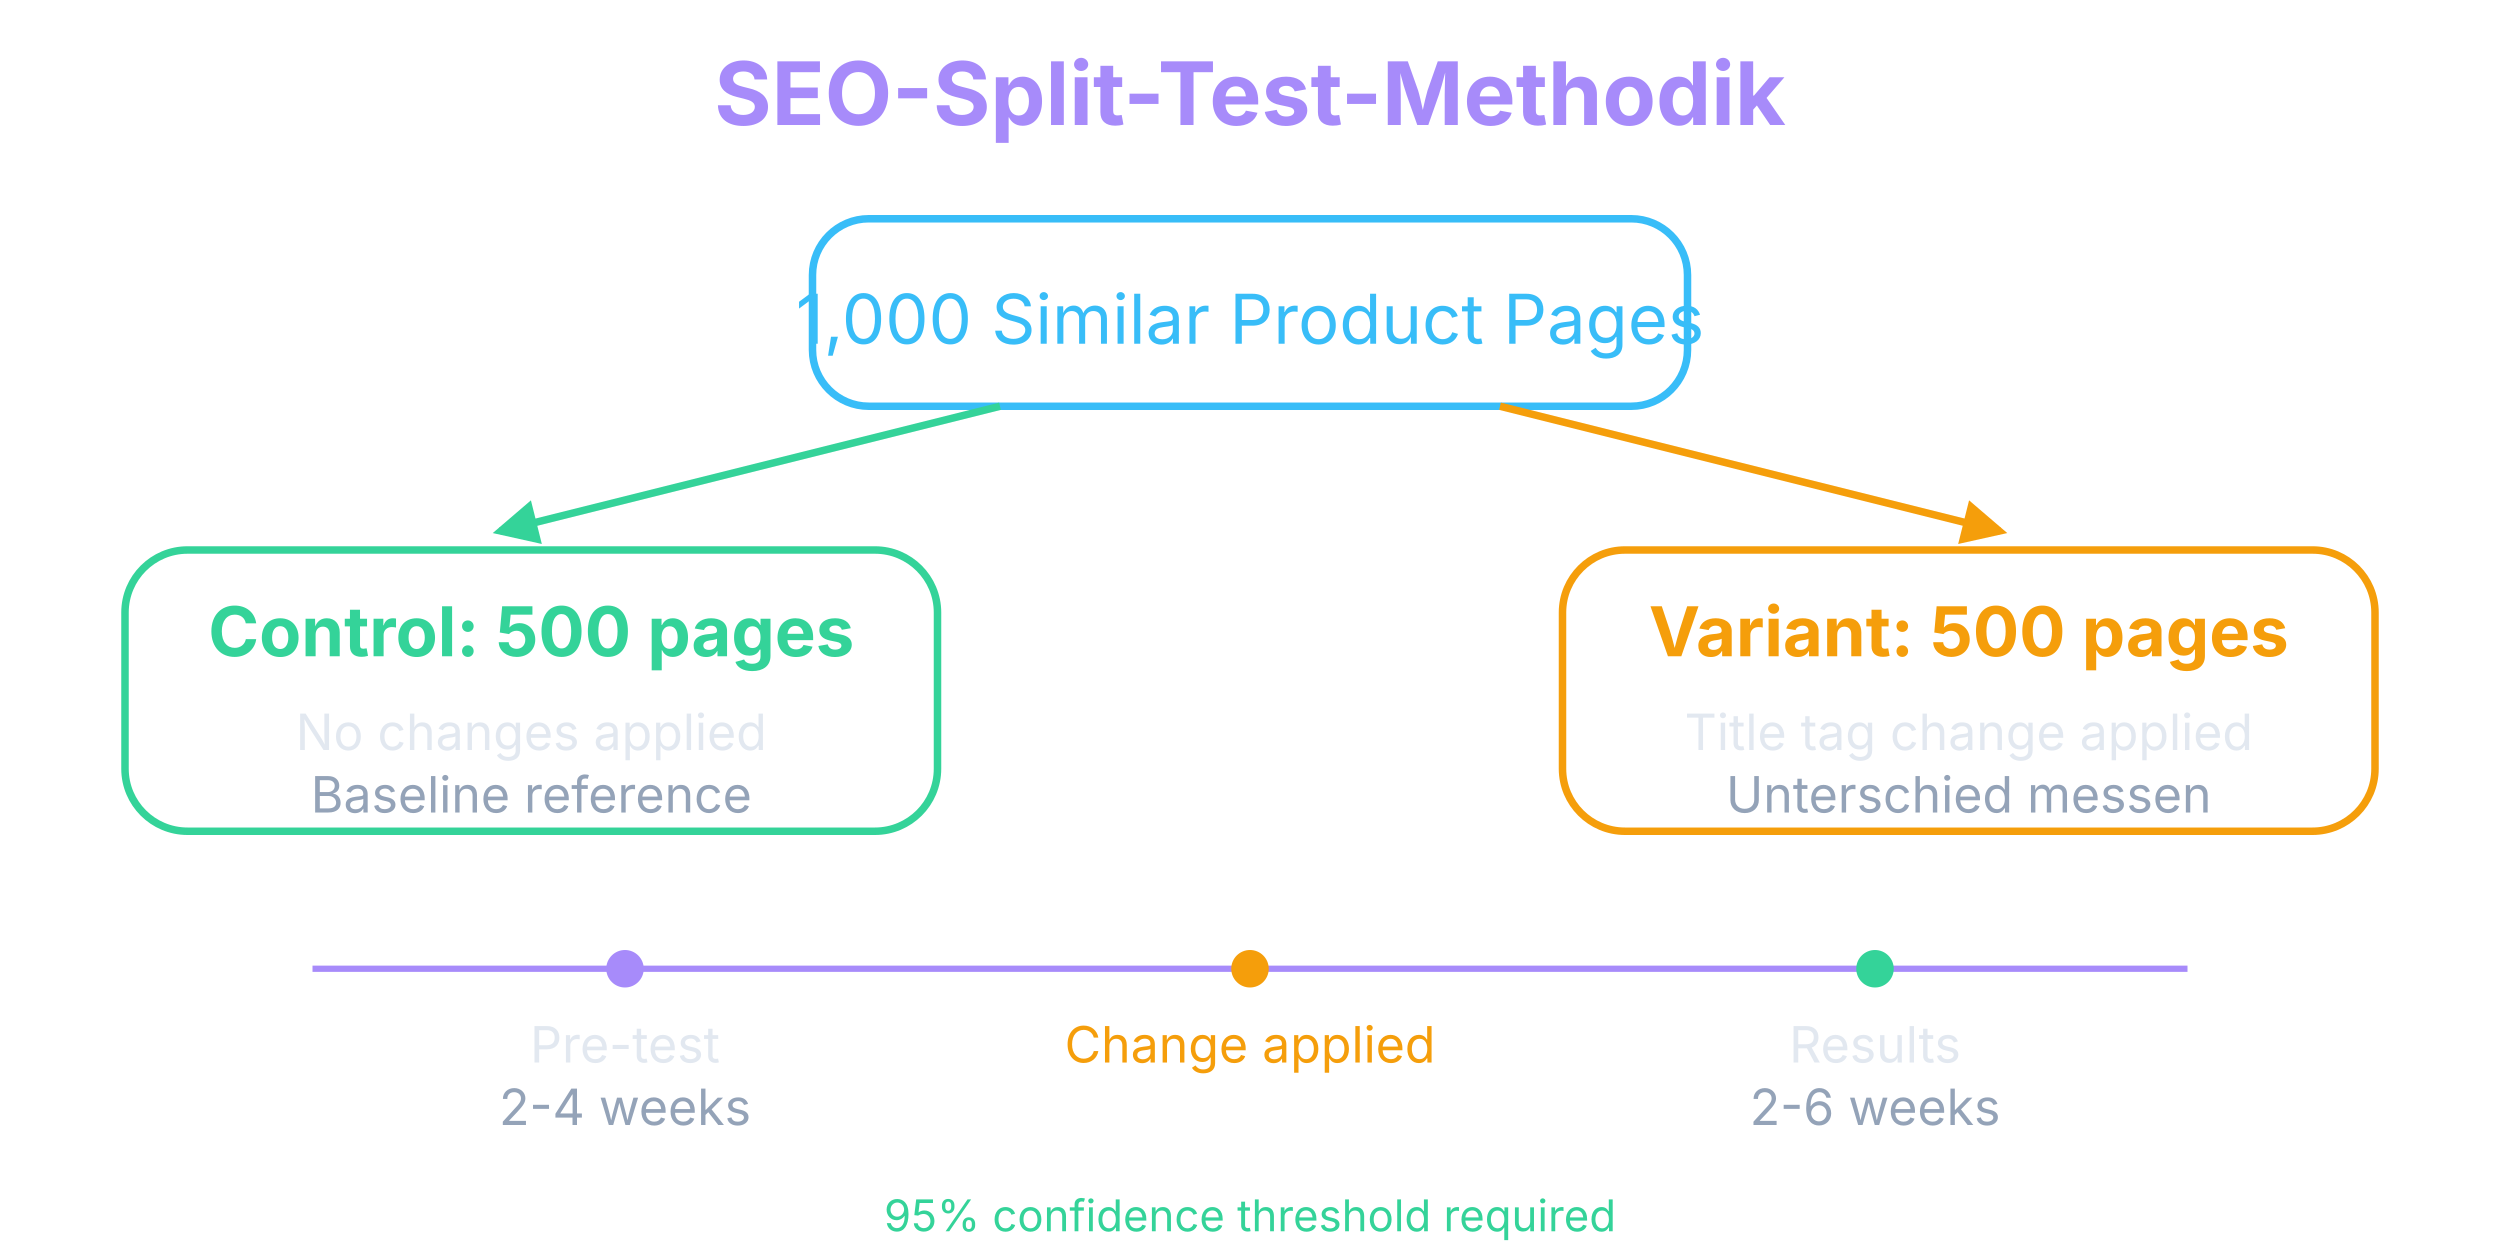
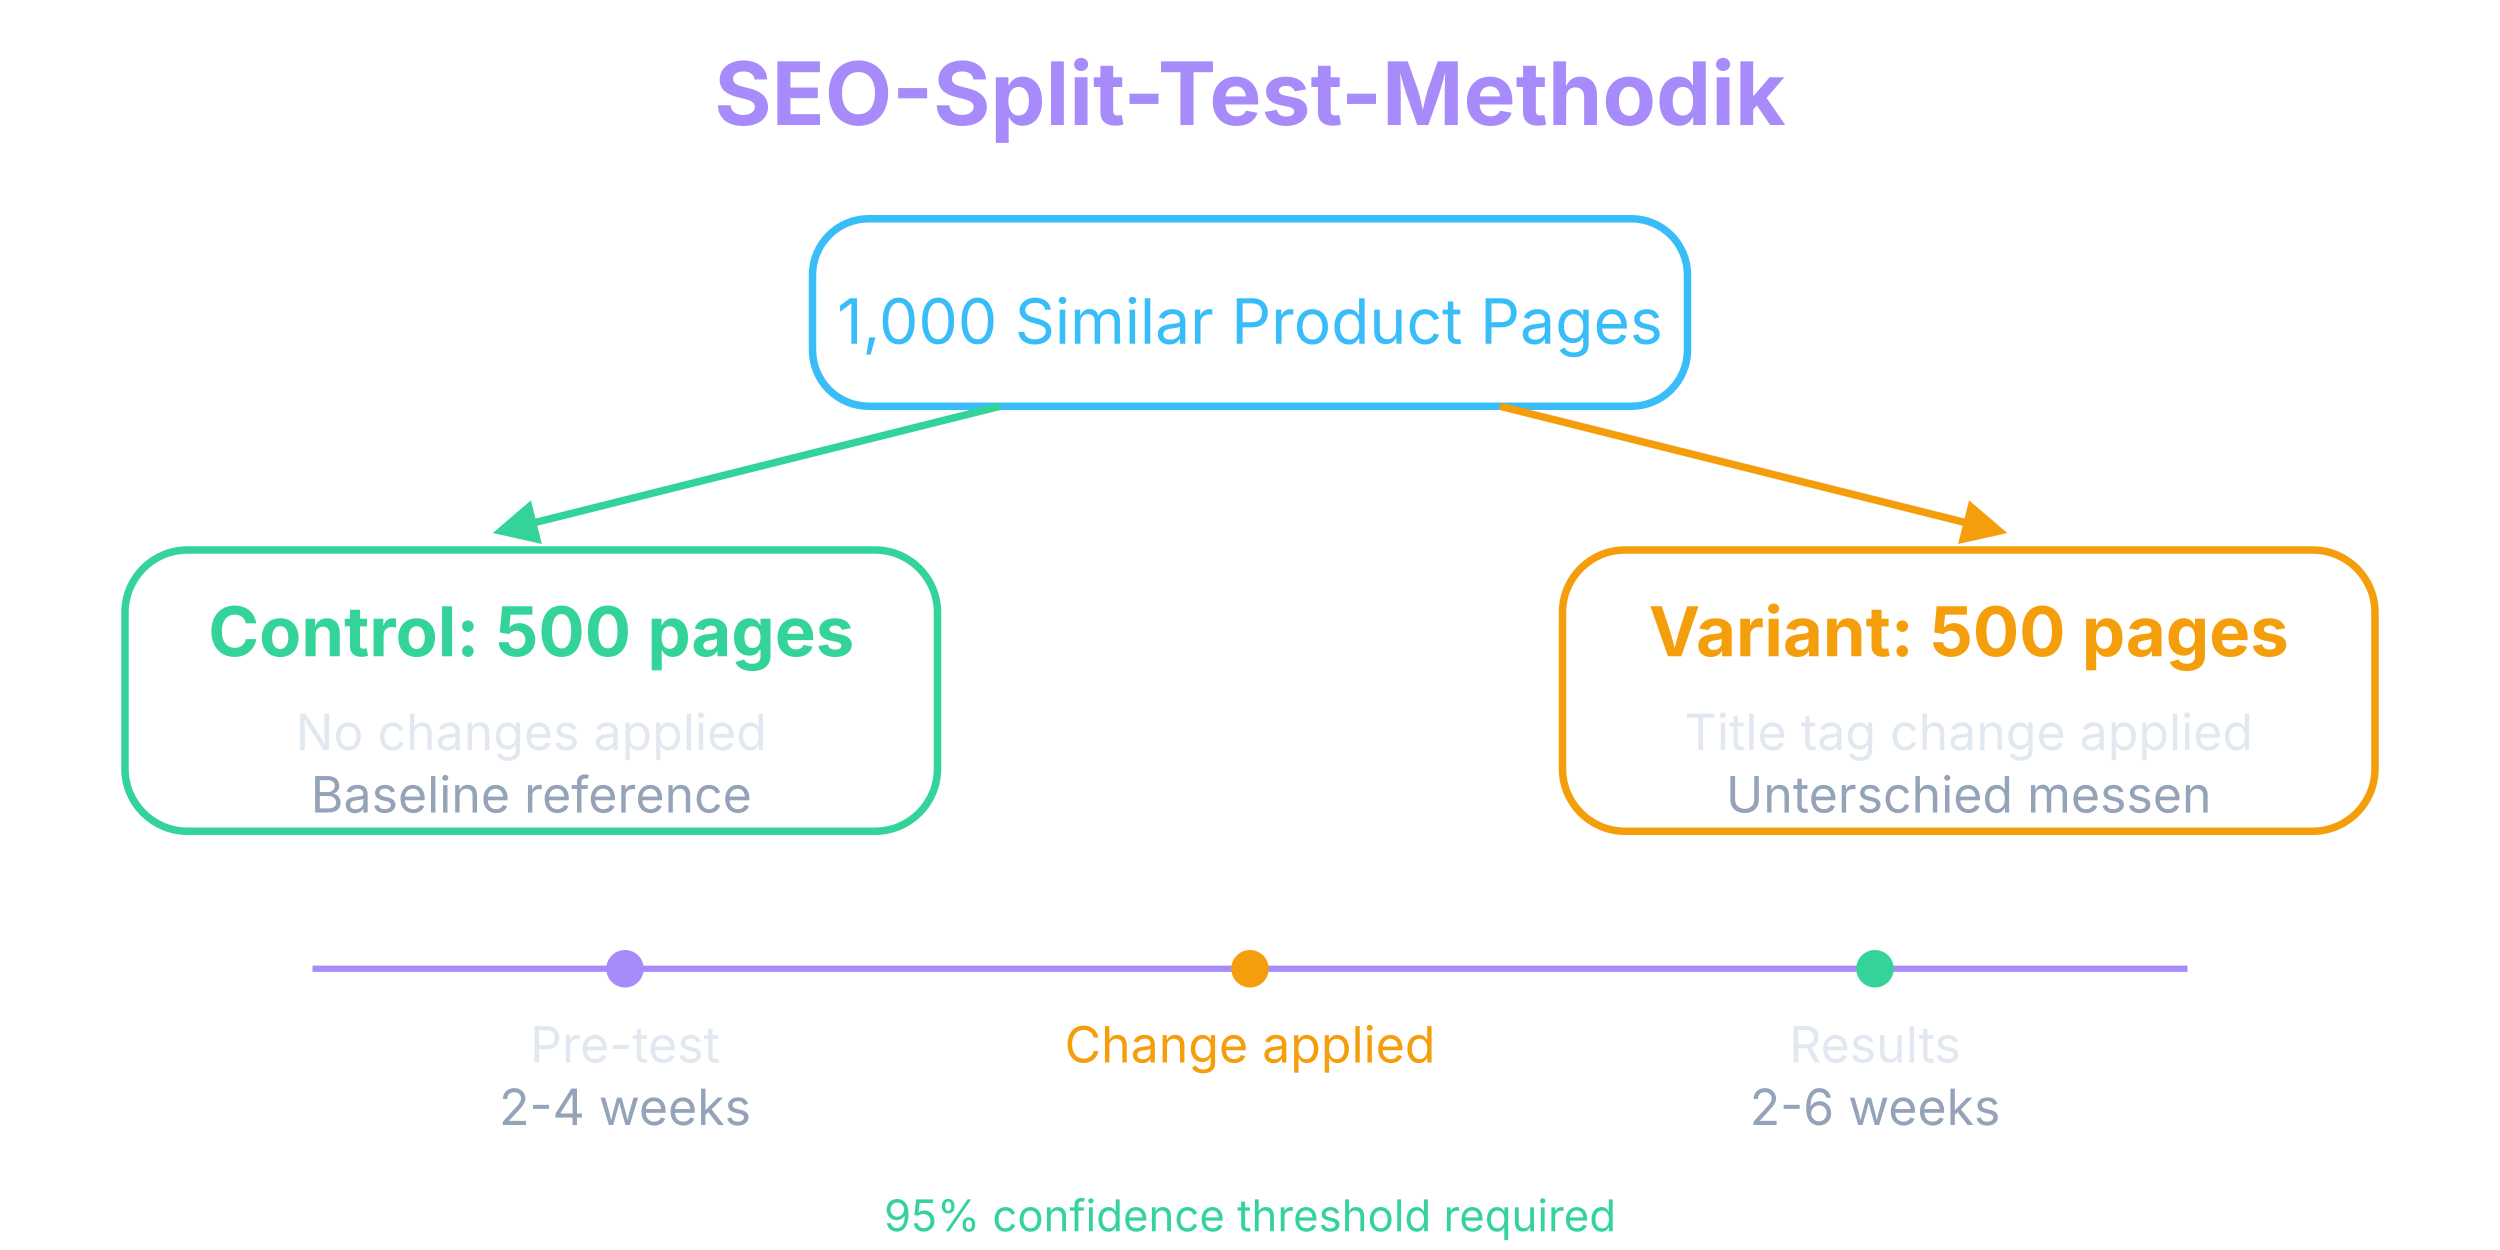
<svg xmlns="http://www.w3.org/2000/svg" viewBox="0 0 400 200" fill="none">
  <text x="200" y="20" text-anchor="middle" font-family="Inter, -apple-system, BlinkMacSystemFont, 'Segoe UI', Roboto, sans-serif" font-size="14" font-weight="bold" fill="#a78bfa">SEO-Split-Test-Methodik</text>
  <rect x="130" y="35" width="140" height="30" rx="9" stroke="#38bdf8" stroke-width="1.2" />
-   <text x="200" y="55" text-anchor="middle" font-family="Inter, -apple-system, BlinkMacSystemFont, 'Segoe UI', Roboto, sans-serif" font-size="11" fill="#38bdf8">1,000 Similar Product Pages</text>
+   <text x="200" y="55" text-anchor="middle" font-family="Inter, -apple-system, BlinkMacSystemFont, 'Segoe UI', Roboto, sans-serif" font-size="10" fill="#38bdf8">1,000 Similar Product Pages</text>
  <path d="M160 65 L80 85" stroke="#34d399" stroke-width="1.2" marker-end="url(#arS1)" />
  <path d="M240 65 L320 85" stroke="#f59e0b" stroke-width="1.2" marker-end="url(#arS2)" />
  <rect x="20" y="88" width="130" height="45" rx="10" stroke="#34d399" stroke-width="1.2" />
  <text x="85" y="105" text-anchor="middle" font-family="Inter, -apple-system, BlinkMacSystemFont, 'Segoe UI', Roboto, sans-serif" font-size="11" font-weight="bold" fill="#34d399">Control: 500 pages</text>
  <text x="85" y="120" text-anchor="middle" font-family="Inter, -apple-system, BlinkMacSystemFont, 'Segoe UI', Roboto, sans-serif" font-size="8" fill="#e2e8f0">No changes applied</text>
  <text x="85" y="130" text-anchor="middle" font-family="Inter, -apple-system, BlinkMacSystemFont, 'Segoe UI', Roboto, sans-serif" font-size="8" fill="#94a3b8">Baseline reference</text>
  <rect x="250" y="88" width="130" height="45" rx="10" stroke="#f59e0b" stroke-width="1.2" />
  <text x="315" y="105" text-anchor="middle" font-family="Inter, -apple-system, BlinkMacSystemFont, 'Segoe UI', Roboto, sans-serif" font-size="11" font-weight="bold" fill="#f59e0b">Variant: 500 pages</text>
  <text x="315" y="120" text-anchor="middle" font-family="Inter, -apple-system, BlinkMacSystemFont, 'Segoe UI', Roboto, sans-serif" font-size="8" fill="#e2e8f0">Title tag change applied</text>
  <text x="315" y="130" text-anchor="middle" font-family="Inter, -apple-system, BlinkMacSystemFont, 'Segoe UI', Roboto, sans-serif" font-size="8" fill="#94a3b8">Unterschied messen</text>
  <line x1="50" y1="155" x2="350" y2="155" stroke="#a78bfa" stroke-width="1" />
  <circle cx="100" cy="155" r="3" fill="#a78bfa" />
  <text x="100" y="170" text-anchor="middle" font-family="Inter, -apple-system, BlinkMacSystemFont, 'Segoe UI', Roboto, sans-serif" font-size="8" fill="#e2e8f0">Pre-test</text>
  <text x="100" y="180" text-anchor="middle" font-family="Inter, -apple-system, BlinkMacSystemFont, 'Segoe UI', Roboto, sans-serif" font-size="8" fill="#94a3b8">2-4 weeks</text>
  <circle cx="200" cy="155" r="3" fill="#f59e0b" />
  <text x="200" y="170" text-anchor="middle" font-family="Inter, -apple-system, BlinkMacSystemFont, 'Segoe UI', Roboto, sans-serif" font-size="8" fill="#f59e0b">Change applied</text>
  <circle cx="300" cy="155" r="3" fill="#34d399" />
  <text x="300" y="170" text-anchor="middle" font-family="Inter, -apple-system, BlinkMacSystemFont, 'Segoe UI', Roboto, sans-serif" font-size="8" fill="#e2e8f0">Results</text>
  <text x="300" y="180" text-anchor="middle" font-family="Inter, -apple-system, BlinkMacSystemFont, 'Segoe UI', Roboto, sans-serif" font-size="8" fill="#94a3b8">2-6 weeks</text>
  <text x="200" y="197" text-anchor="middle" font-family="Inter, -apple-system, BlinkMacSystemFont, 'Segoe UI', Roboto, sans-serif" font-size="7" fill="#34d399">95% confidence threshold required</text>
  <defs>
    <marker id="arS1" markerWidth="6" markerHeight="6" refX="5" refY="3" orient="auto">
      <path d="M0,0 L6,3 L0,6" fill="#34d399" />
    </marker>
    <marker id="arS2" markerWidth="6" markerHeight="6" refX="5" refY="3" orient="auto">
      <path d="M0,0 L6,3 L0,6" fill="#f59e0b" />
    </marker>
  </defs>
</svg>
